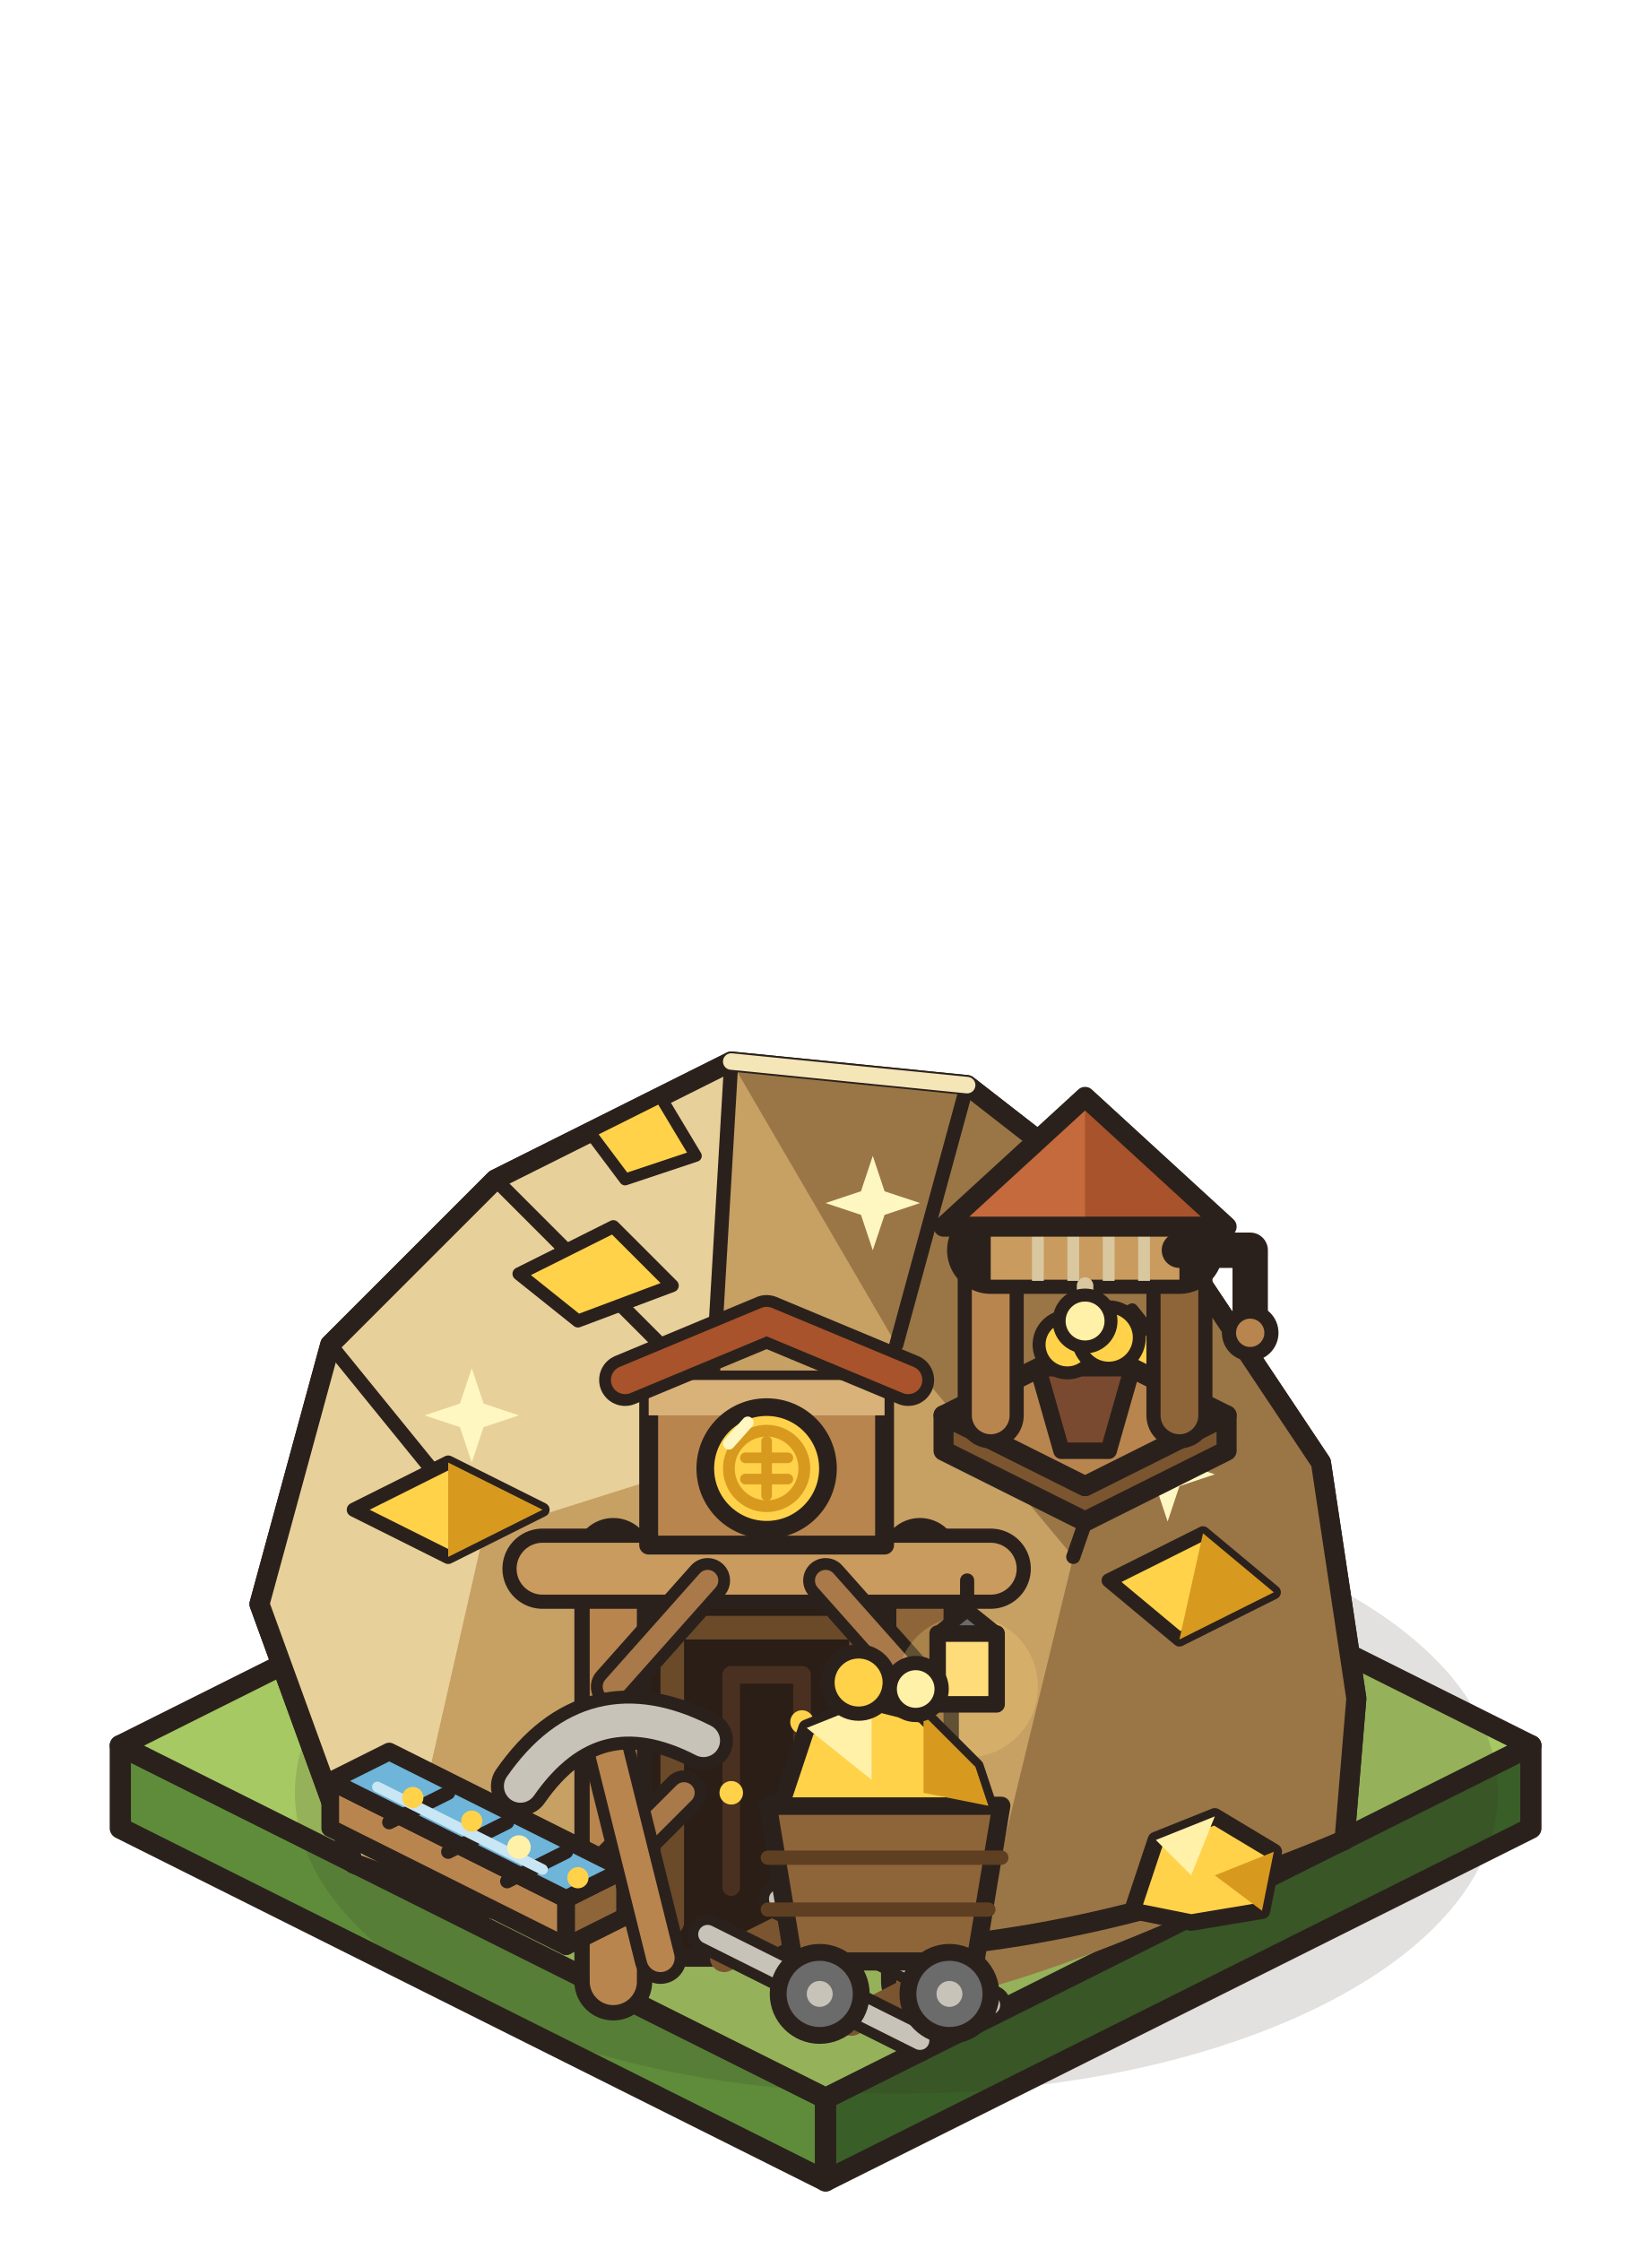
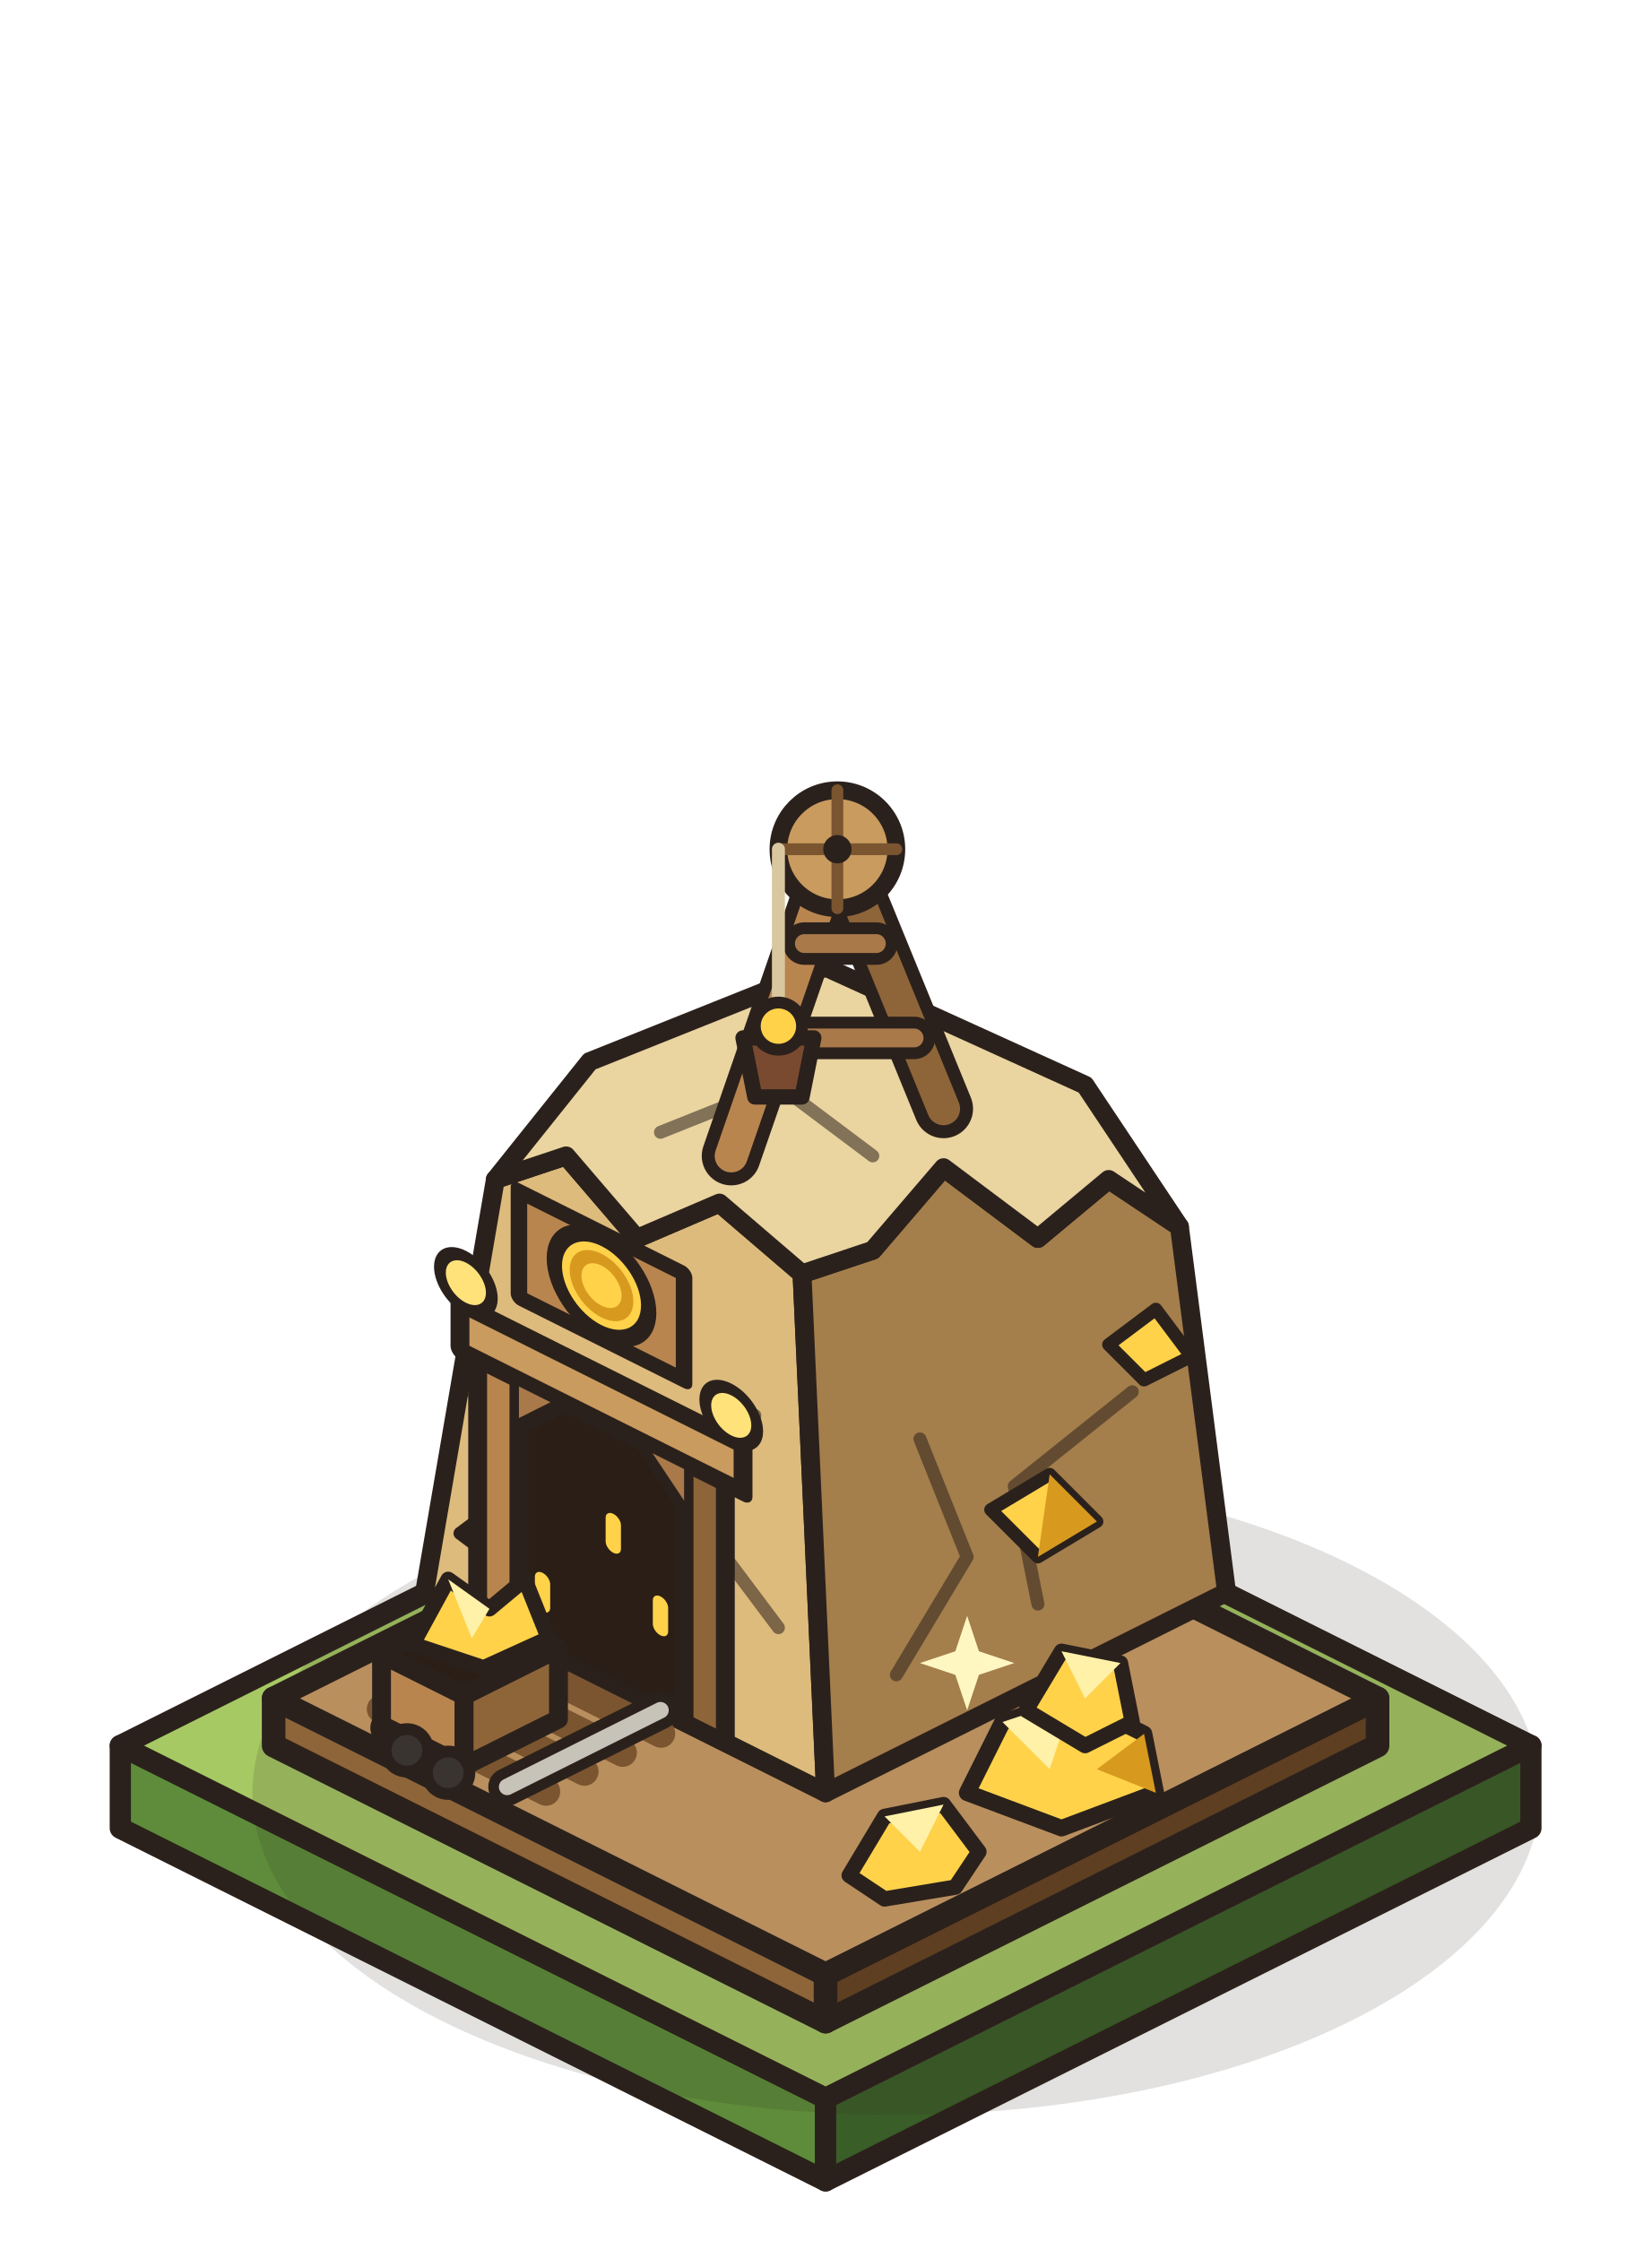
<svg xmlns="http://www.w3.org/2000/svg" viewBox="-70 -122 140 190" width="280" height="380">
  <path d="M-59.8 26L0 55.9L0 62.9L-59.8 33Z" fill="#5E8C3A" stroke="#2B211C" stroke-width="1.8" stroke-linejoin="round" />
  <path d="M59.8 26L0 55.9L0 62.9L59.8 33Z" fill="#3A5E27" stroke="#2B211C" stroke-width="1.8" stroke-linejoin="round" />
  <path d="M0 -3.9L59.8 26L0 55.9L-59.8 26Z" fill="#A6C964" stroke="#2B211C" stroke-width="1.8" stroke-linejoin="round" />
-   <ellipse cx="6" cy="30" rx="51" ry="25.5" fill="#2B211C" opacity="0.14" />
-   <g stroke="#2B211C" stroke-width="1.7" stroke-linejoin="round" stroke-linecap="round">
-     <path d="M-40 36L-48 14L-42 -8L-28 -22L-8 -32L12 -30L30 -16L42 2L45 22L44 34Q2 52 -40 36Z" fill="#C7A064" />
-     <path d="M-48 14L-42 -8L-28 -22L-8 -32L-10 2L-29 8L-34 30L-40 36Z" fill="#E8D09A" stroke="none" />
-     <path d="M-8 -32L12 -30L30 -16L42 2L45 22L44 34Q24 44 12 47L21 10L6 -8Z" fill="#9A7646" stroke="none" />
-     <path d="M-40 36L-48 14L-42 -8L-28 -22L-8 -32L12 -30L30 -16L42 2L45 22L44 34Q2 52 -40 36Z" fill="none" />
-     <path d="M-28 -22L-14 -8M-42 -8L-29 8M30 -16L21 10M12 -30L6 -8M-8 -32L-10 2" fill="none" stroke-width="1.2" />
-     <path d="M-8 -32L12 -30" fill="none" stroke="#F5E6B8" stroke-width="1.4" />
-     <path d="M-40 6L-32 2L-24 6L-32 10Z" fill="#FFD24A" stroke-width="1.2" />
-     <path d="M-32 2L-24 6L-32 10Z" fill="#D79A1E" stroke="none" />
-     <path d="M-26 -14L-18 -18L-13 -13L-21 -10Z" fill="#FFD24A" stroke-width="1.1" />
-     <path d="M-20 -26L-14 -29L-11 -24L-17 -22Z" fill="#FFD24A" stroke-width="1" />
-     <path d="M24 12L32 8L38 13L30 17Z" fill="#FFD24A" stroke-width="1.2" />
-     <path d="M32 8L38 13L30 17Z" fill="#D79A1E" stroke="none" />
-     <path d="M20 -8L26 -11L30 -6L24 -3Z" fill="#FFD24A" stroke-width="1" />
-     <path d="M0 -4L1 -1L4 0L1 1L0 4L-1 1L-4 0L-1 -1Z" fill="#FFF7C2" stroke="none" transform="translate(-30 -2)" />
-     <path d="M0 -4L1 -1L4 0L1 1L0 4L-1 1L-4 0L-1 -1Z" fill="#FFF7C2" stroke="none" transform="translate(29 3)" />
-     <path d="M0 -4L1 -1L4 0L1 1L0 4L-1 1L-4 0L-1 -1Z" fill="#FFF7C2" stroke="none" transform="translate(4 -20)" />
-     <path d="M10 -2L22 4L34 -2L34 1L22 7L10 1Z" fill="#7A5530" />
-     <path d="M10 -2L22 4L34 -2L22 -8Z" fill="#B9854F" />
-     <path d="M14 -2L14 -18M30 -2L30 -18" fill="none" stroke-width="5.6" />
-     <path d="M14 -2L14 -18" fill="none" stroke="#B9854F" stroke-width="3.2" />
-     <path d="M30 -2L30 -18" fill="none" stroke="#8E6539" stroke-width="3.2" />
-     <path d="M14 -16L30 -16" fill="none" stroke-width="7.4" />
-     <path d="M14 -16L30 -16" fill="none" stroke="#C99B5E" stroke-width="5" stroke-linecap="butt" />
-     <path d="M18 -18.6L18 -13.4M21 -18.6L21 -13.4M24 -18.6L24 -13.4M27 -18.6L27 -13.4" fill="none" stroke="#D9C7A0" stroke-width="1" stroke-linecap="butt" />
-     <path d="M30 -16L36 -16L36 -9" fill="none" stroke-width="3" />
-     <circle cx="36" cy="-9" r="1.8" fill="#B9854F" stroke-width="1.2" />
-     <path d="M22 -13L22 -5" fill="none" stroke="#D9C7A0" stroke-width="1.4" />
-     <path d="M18 -6L26 -6L24 1L20 1Z" fill="#7A4A30" stroke-width="1.4" />
-     <circle cx="20.5" cy="-8" r="2.4" fill="#FFD24A" stroke-width="1.1" />
-     <circle cx="24" cy="-8.6" r="2.6" fill="#FFD24A" stroke-width="1.1" />
-     <circle cx="22" cy="-10" r="2.2" fill="#FFF1A8" stroke-width="1.1" />
-     <path d="M10 -18L22 -29L34 -18Z" fill="#A8532B" stroke-width="1.6" />
-     <path d="M10 -18L22 -29L22 -18Z" fill="#C46A3C" stroke="none" />
-     <path d="M10 -18L22 -29L34 -18Z" fill="none" />
-     <path d="M-18 44L-18 12L8 12L8 44Z" fill="#2A1E16" stroke-width="1.5" />
-     <path d="M-13 41L-13 16L3 16L3 41" fill="none" stroke="#6B4A2A" stroke-width="2" />
-     <path d="M-8 38L-8 20L-2 20L-2 38" fill="none" stroke="#4A3020" stroke-width="1.5" />
-     <circle cx="-8" cy="30" r="1" fill="#FFD24A" stroke="none" />
-     <circle cx="-2" cy="24" r="1" fill="#FFD24A" stroke="none" />
-     <circle cx="1" cy="33" r="0.8" fill="#FFF1A8" stroke="none" />
-     <path d="M-18 46L-18 10" fill="none" stroke-width="6.6" />
-     <path d="M-18 46L-18 10" fill="none" stroke="#B9854F" stroke-width="4" />
-     <path d="M8 46L8 10" fill="none" stroke-width="6.6" />
-     <path d="M8 46L8 10" fill="none" stroke="#8E6539" stroke-width="4" />
-     <path d="M-24 11L14 11" fill="none" stroke-width="6.8" />
-     <path d="M-24 11L14 11" fill="none" stroke="#C99B5E" stroke-width="4.4" />
-     <path d="M-18 21L-10 12M8 21L0 12M-18 36L-12 30M8 36L2 30" fill="none" stroke-width="3.8" />
-     <path d="M-18 21L-10 12M8 21L0 12M-18 36L-12 30M8 36L2 30" fill="none" stroke="#A9794A" stroke-width="1.8" />
-     <path d="M-15 -5L5 -5L5 9L-15 9Z" fill="#B9854F" stroke-width="1.6" />
-     <path d="M-15 -5L5 -5L5 -2L-15 -2Z" fill="#D9B27A" stroke="none" />
-     <path d="M-17 -5L-5 -10L7 -5" fill="none" stroke-width="4.4" />
-     <path d="M-17 -5L-5 -10L7 -5" fill="none" stroke="#A8532B" stroke-width="2.4" />
-     <circle cx="-5" cy="2.5" r="5.2" fill="#FFD24A" stroke-width="1.5" />
-     <circle cx="-5" cy="2.5" r="3.2" fill="none" stroke="#D79A1E" stroke-width="1" />
-     <path d="M-5 0.2L-5 4.8M-6.8 1.6L-3.2 1.6M-6.8 3.4L-3.2 3.4" fill="none" stroke="#D79A1E" stroke-width="0.9" />
-     <path d="M-8.2 0.4L-6.6 -1.4" fill="none" stroke="#FFF7C2" stroke-width="1" />
-     <path d="M12 12L12 16" fill="none" stroke-width="1.2" />
-     <circle cx="12" cy="21" r="6" fill="#FFDC7A" opacity="0.25" stroke="none" />
-     <path d="M9.5 16.5L12 14.5L14.5 16.5Z" fill="#6B6B6B" stroke-width="1.2" />
-     <path d="M9.5 16.5L14.5 16.5L14.5 22.5L9.5 22.5Z" fill="#FFDC7A" stroke-width="1.4" />
-     <path d="M-42 29L-22 39L-22 43L-42 33Z" fill="#B9854F" stroke-width="1.5" />
-     <path d="M-22 39L-17 36.5L-17 40.5L-22 43Z" fill="#8E6539" stroke-width="1.5" />
-     <path d="M-42 29L-22 39L-17 36.5L-37 26.5Z" fill="#6FB4D9" stroke-width="1.5" />
-     <path d="M-37 32.5L-32 30M-32 35L-27 32.5M-27 37.5L-22 35" fill="none" stroke-width="1.2" />
-     <path d="M-38 29.5L-24 36.5" fill="none" stroke="#C9E6F4" stroke-width="0.9" />
-     <circle cx="-35" cy="30.4" r="0.9" fill="#FFD24A" stroke="none" />
-     <circle cx="-30" cy="32.4" r="0.9" fill="#FFD24A" stroke="none" />
-     <circle cx="-26" cy="34.6" r="1" fill="#FFF1A8" stroke="none" />
-     <circle cx="-21" cy="37.2" r="0.9" fill="#FFD24A" stroke="none" />
-     <path d="M26 40L28 34L33 32L38 35L37 40L31 41Z" fill="#FFD24A" stroke-width="1.4" />
-     <path d="M28 34L33 32L31 37Z" fill="#FFF1A8" stroke="none" />
-     <path d="M37 40L38 35L33 37Z" fill="#D79A1E" stroke="none" />
-     <path d="M-8.6 44L0 39.7M-3.2 46.7L5.4 42.4M2.2 49.4L10.8 45" fill="none" stroke="#7A5530" stroke-width="2.4" />
-     <path d="M-10 42L8 51M-4 39L14 48" fill="none" stroke-width="3.4" />
-     <path d="M-10 42L8 51M-4 39L14 48" fill="none" stroke="#C8C3B8" stroke-width="1.6" />
-     <g transform="translate(-14 44) rotate(-14)">
-       <path d="M0 0L0 -18" fill="none" stroke-width="4.4" />
-       <path d="M0 0L0 -18" fill="none" stroke="#B9854F" stroke-width="2.4" />
-       <path d="M-8 -17Q0 -24 8 -17" fill="none" stroke-width="5" />
-       <path d="M-8 -17Q0 -24 8 -17" fill="none" stroke="#C8C3B8" stroke-width="2.8" />
+   <ellipse cx="6" cy="30" rx="54.6" ry="27.3" fill="#2B211C" opacity="0.14" />
+   <g stroke="#2B211C" stroke-width="1.6" stroke-linejoin="round" stroke-linecap="round">
+     <path d="M-46.8 22L0 45.4L0 49.4L-46.8 26Z" fill="#8E6539" stroke-width="2" />
+     <path d="M46.8 22L0 45.4L0 49.4L46.8 26Z" fill="#5E3F22" stroke-width="2" />
+     <path d="M0 -1.4L46.8 22L0 45.4L-46.8 22Z" fill="#B98F5E" stroke-width="2" />
+     <path d="M-34 13L0 30L-2 -14L-9 -20L-16 -17L-22 -24L-28 -22Z" fill="#DDBB7C" />
+     <path d="M0 30L34 13L30 -18L24 -22L18 -17L10 -23L4 -16L-2 -14Z" fill="#A47E4B" />
+     <path d="M-28 -22L-22 -24L-16 -17L-9 -20L-2 -14L4 -16L10 -23L18 -17L24 -22L30 -18L22 -30L0 -40L-20 -32Z" fill="#EAD4A0" />
+     <path d="M-30 -4L-20 2L-22 12M-6 -2L-10 8L-4 16M26 -4L16 4L18 14M8 0L12 10L6 20M-14 -26L-4 -30L4 -24" fill="none" stroke-width="1.100" opacity=".55" />
+     <path d="M-31 8L-27 5L-23 8L-27 11Z" fill="#FFD24A" stroke-width="1.100" />
+     <path d="M-27 5L-23 8L-27 11Z" fill="#D79A1E" stroke="none" />
+     <path d="M14 6L19 3L23 7L18 10Z" fill="#FFD24A" stroke-width="1.100" />
+     <path d="M19 3L23 7L18 10Z" fill="#D79A1E" stroke="none" />
+     <path d="M24 -8L28 -11L31 -7L27 -5Z" fill="#FFD24A" stroke-width="1.100" />
+     <g transform="matrix(1 .5 0 -1 0 30)">
+       <rect x="-27" y="0" width="16" height="22" fill="#2A1E16" />
+       <path d="M-24 6L-24 4M-18 14L-18 12M-14 9L-14 7" fill="none" stroke="#FFD24A" stroke-width="1.300" />
+       <rect x="-29.500" y="0" width="3.500" height="25" fill="#B9854F" />
+       <rect x="-12" y="0" width="3.500" height="25" fill="#8E6539" />
+       <rect x="-31" y="22" width="24" height="4" fill="#C99B5E" />
+       <path d="M-26 22L-22 22L-26 18M-12 22L-16 22L-12 18" fill="#A9794A" stroke-width="1.100" />
+       <rect x="-26" y="29" width="14" height="9" fill="#B9854F" stroke-width="1.400" />
+       <circle cx="-19" cy="33.500" r="4" fill="#FFD24A" stroke-width="1.300" />
+       <circle cx="-19" cy="33.500" r="2.200" fill="none" stroke="#D79A1E" stroke-width="1" />
+       <circle cx="-30.500" cy="28" r="2.200" fill="#FFE27A" stroke-width="1" />
+       <circle cx="-8" cy="28" r="2.200" fill="#FFE27A" stroke-width="1" />
    </g>
-     <g class="anim-cart">
-       <g transform="translate(5 41) scale(1.1)">
-         <path d="M-9 -9L9 -9L7 3L-7 3Z" fill="#8E6539" stroke-width="1.4" />
-         <path d="M-9 -5L9 -5M-9 -1L8 -1" fill="none" stroke="#5E3F22" stroke-width="1.1" />
-         <path d="M-8 -9L-6 -15L-1 -17L3 -16L7 -12L8 -9Z" fill="#FFD24A" stroke-width="1.3" />
-         <path d="M-6 -15L-1 -17L-1 -11Z" fill="#FFF1A8" stroke="none" />
-         <path d="M3 -16L7 -12L8 -9L3 -10Z" fill="#D79A1E" stroke="none" />
-         <circle cx="-2" cy="-18.5" r="2.4" fill="#FFD24A" stroke-width="1.1" />
-         <circle cx="2.4" cy="-18" r="2" fill="#FFF1A8" stroke-width="1.1" />
-         <circle cx="-5" cy="5.5" r="3.2" fill="#6B6B6B" stroke-width="1.3" />
-         <circle cx="5" cy="5.5" r="3.2" fill="#6B6B6B" stroke-width="1.3" />
-         <circle cx="-5" cy="5.5" r="1" fill="#C8C3B8" stroke="none" />
-         <circle cx="5" cy="5.5" r="1" fill="#C8C3B8" stroke="none" />
-       </g>
-     </g>
+     <path d="M-27.950 17.980L-13.950 24.980M-31.200 19.600L-17.200 26.600M-34.450 21.200L-20.450 28.200M-37.700 22.900L-23.700 29.900" fill="none" stroke="#7A5530" stroke-width="2.400" />
+     <path d="M-24 18L-37 24.500M-14 23L-27 29.500" fill="none" stroke-width="3.200" />
+     <path d="M-24 18L-37 24.500M-14 23L-27 29.500" fill="none" stroke="#C8C3B8" stroke-width="1.400" />
+     <path d="M-37.650 24.250L-30.650 27.750V21.750L-37.650 18.250Z" fill="#B9854F" />
+     <path d="M-30.650 27.750L-22.650 23.750V17.750L-30.650 21.750Z" fill="#8E6539" />
+     <path d="M-30.650 21.750L-22.650 17.750L-29.650 14.250L-37.650 18.250Z" fill="#2A1E16" />
+     <path d="M-35 17.400L-32 11.900L-28.500 14.400L-25.500 11.900L-23.500 16.900L-29 19.400Z" fill="#FFD24A" stroke-width="1.300" />
+     <path d="M-32 11.900L-28.500 14.400L-30 16.900Z" fill="#FFF1A8" stroke="none" />
+     <circle cx="-35.500" cy="26.400" r="1.800" fill="#3A3430" stroke-width="1" />
+     <circle cx="-32" cy="28.300" r="1.800" fill="#3A3430" stroke-width="1" />
+     <path d="M12 30L15 24L21 22L27 25L28 30L20 33Z" fill="#FFD24A" stroke-width="1.400" />
+     <path d="M15 24L21 22L19 28Z" fill="#FFF1A8" stroke="none" />
+     <path d="M28 30L27 25L23 28Z" fill="#D79A1E" stroke="none" />
+     <path d="M17 23L20 18L25 19L26 24L22 26Z" fill="#FFD24A" stroke-width="1.300" />
+     <path d="M20 18L25 19L22 22Z" fill="#FFF1A8" stroke="none" />
+     <path d="M2 37L5 32L10 31L13 35L11 38L5 39Z" fill="#FFD24A" stroke-width="1.300" />
+     <path d="M5 32L10 31L8 35Z" fill="#FFF1A8" stroke="none" />
+     <path d="M-8 -24L1 -50M10 -28L1 -50" fill="none" stroke-width="5" />
+     <path d="M-8 -24L1 -50" fill="none" stroke="#B9854F" stroke-width="2.800" />
+     <path d="M10 -28L1 -50" fill="none" stroke="#8E6539" stroke-width="2.800" />
+     <path d="M-4.500 -34L7.500 -34M-1.800 -42L4.300 -42" fill="none" stroke-width="3.600" />
+     <path d="M-4.500 -34L7.500 -34M-1.800 -42L4.300 -42" fill="none" stroke="#A9794A" stroke-width="1.600" />
+     <circle cx="1" cy="-50" r="5" fill="#C99B5E" stroke-width="1.500" />
+     <path d="M-4 -50H6M1 -55V-45" fill="none" stroke="#7A5530" stroke-width="1" />
+     <circle cx="1" cy="-50" r="1.200" fill="#2B211C" stroke="none" />
+     <path d="M-4 -50V-34" fill="none" stroke="#D9C7A0" stroke-width="1.100" />
+     <path d="M-7 -34H-1L-2 -29H-6Z" fill="#7A4A30" stroke-width="1.300" />
+     <circle cx="-4" cy="-35" r="2" fill="#FFD24A" stroke-width="1" />
+     <path d="M0 -4L1 -1L4 0L1 1L0 4L-1 1L-4 0L-1 -1Z" fill="#FFF7C2" stroke="none" transform="translate(12 19)" />
  </g>
</svg>
